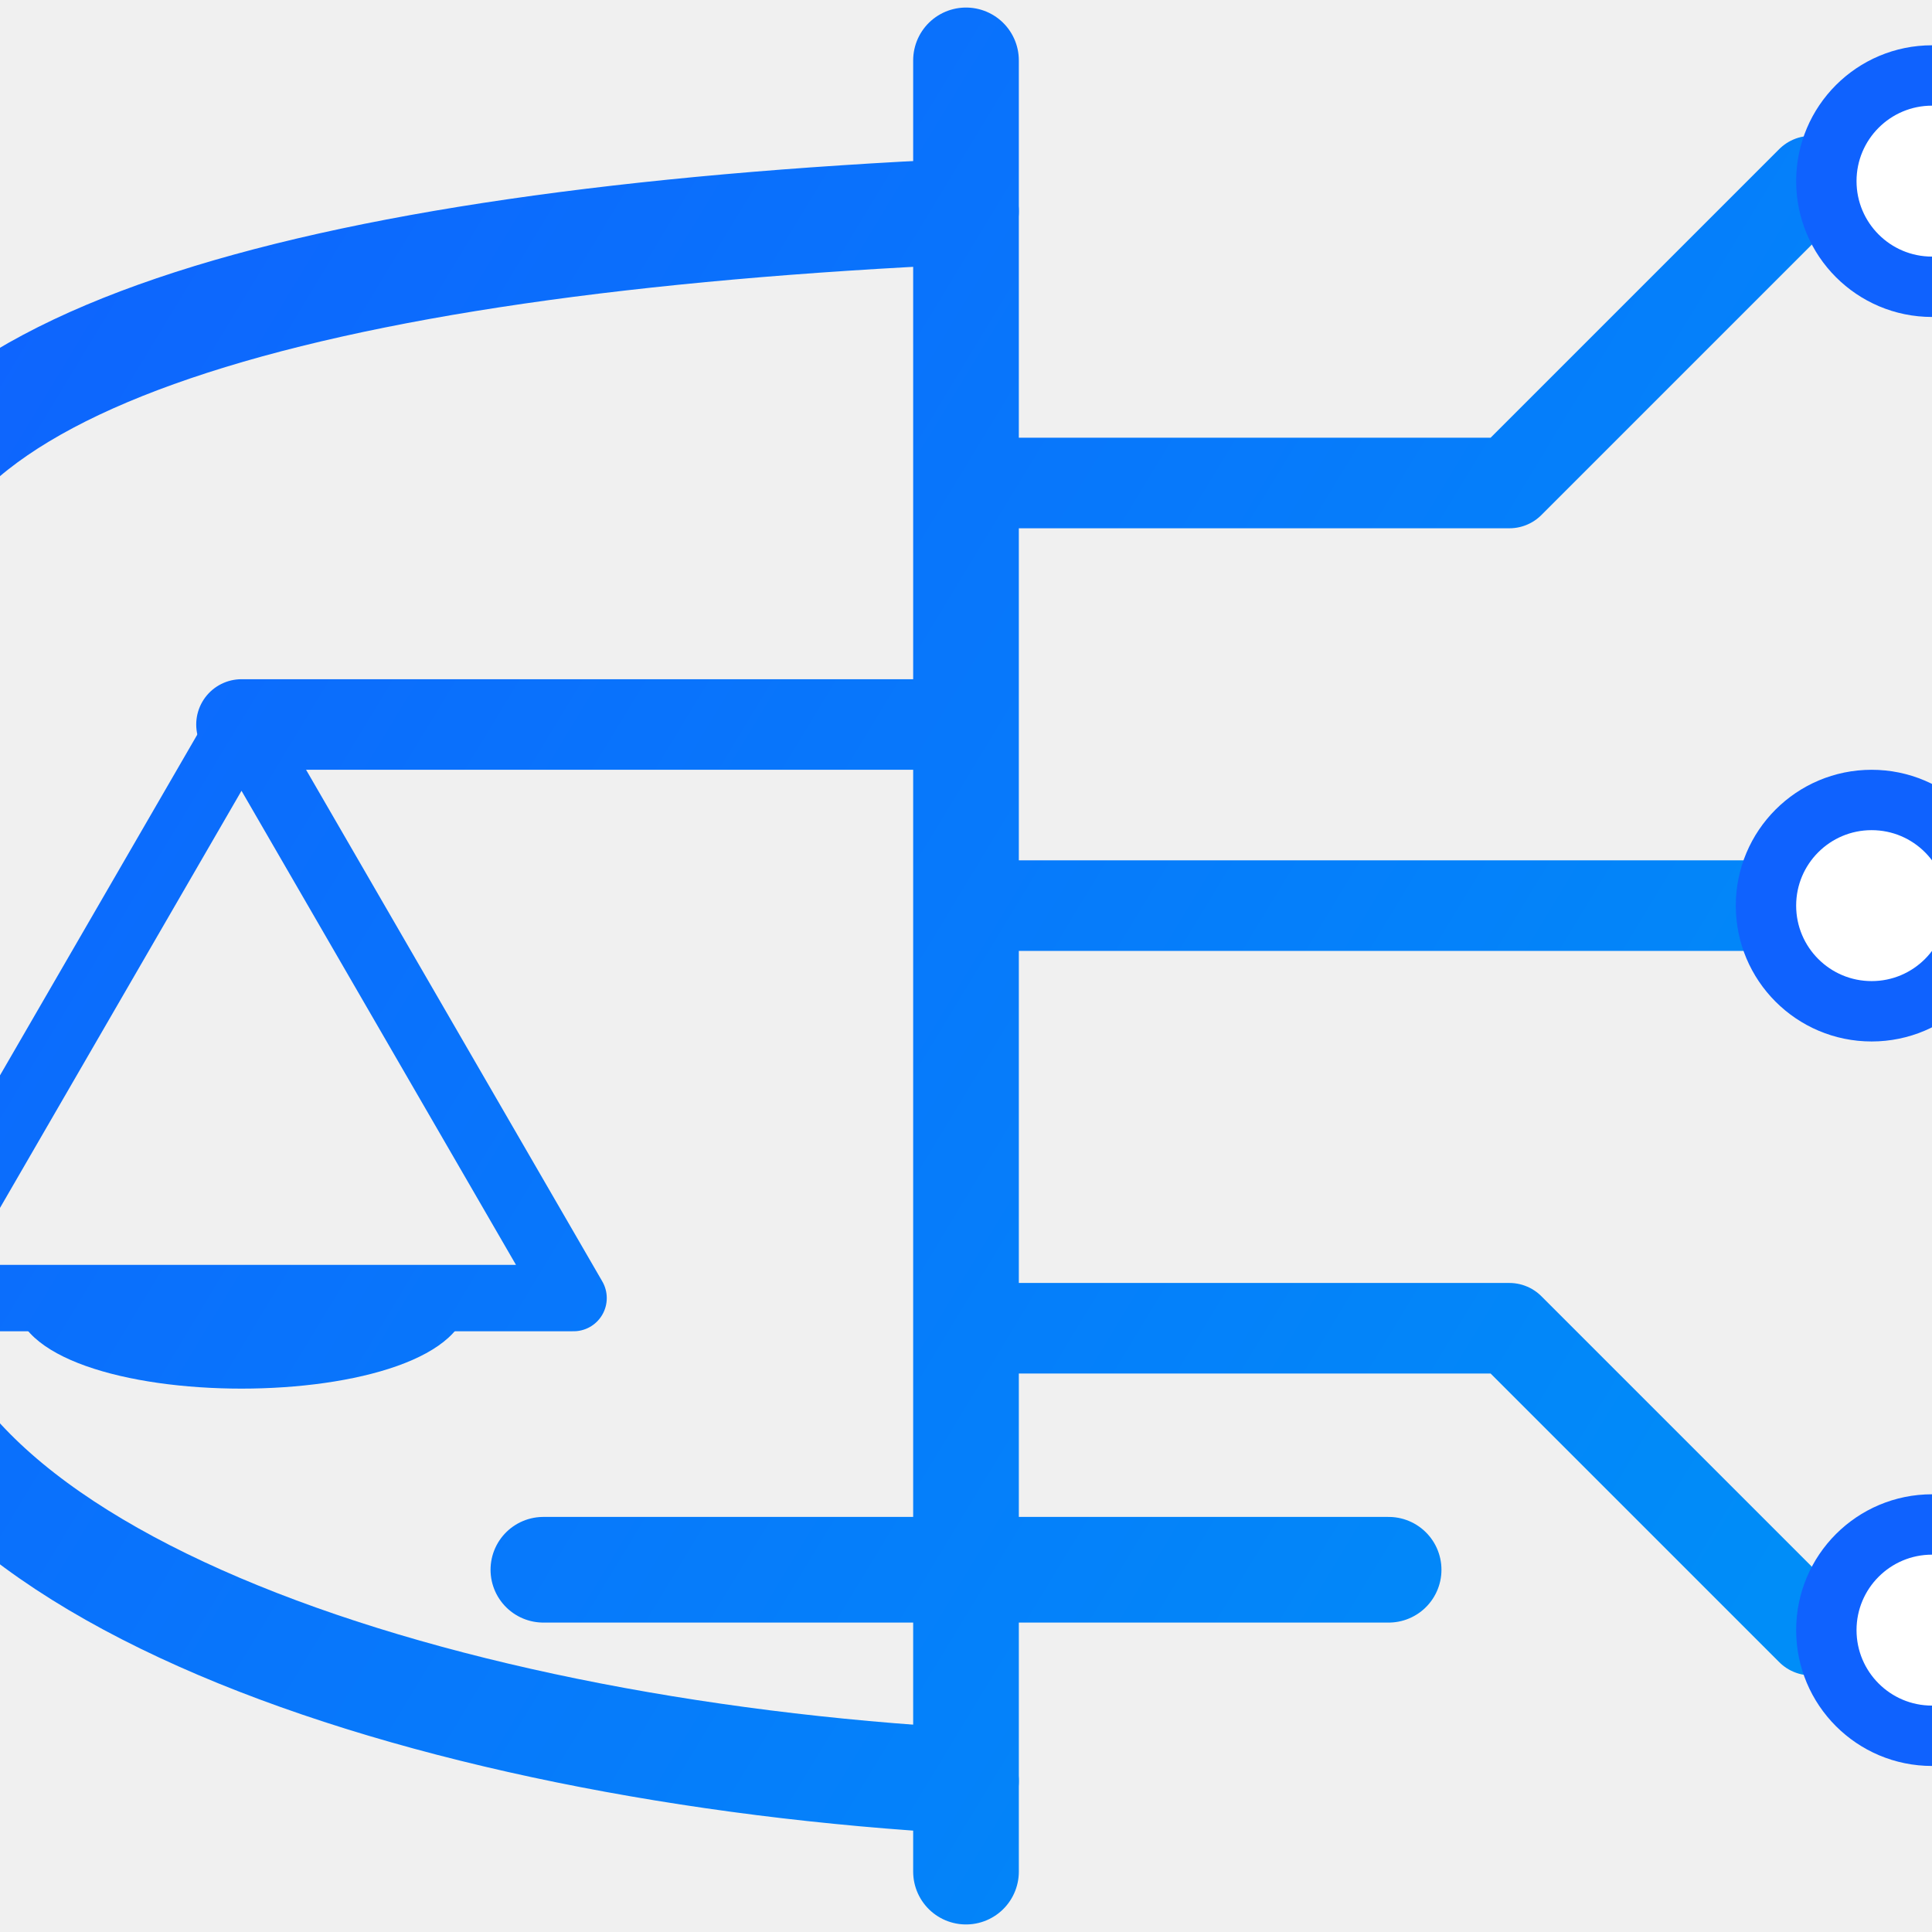
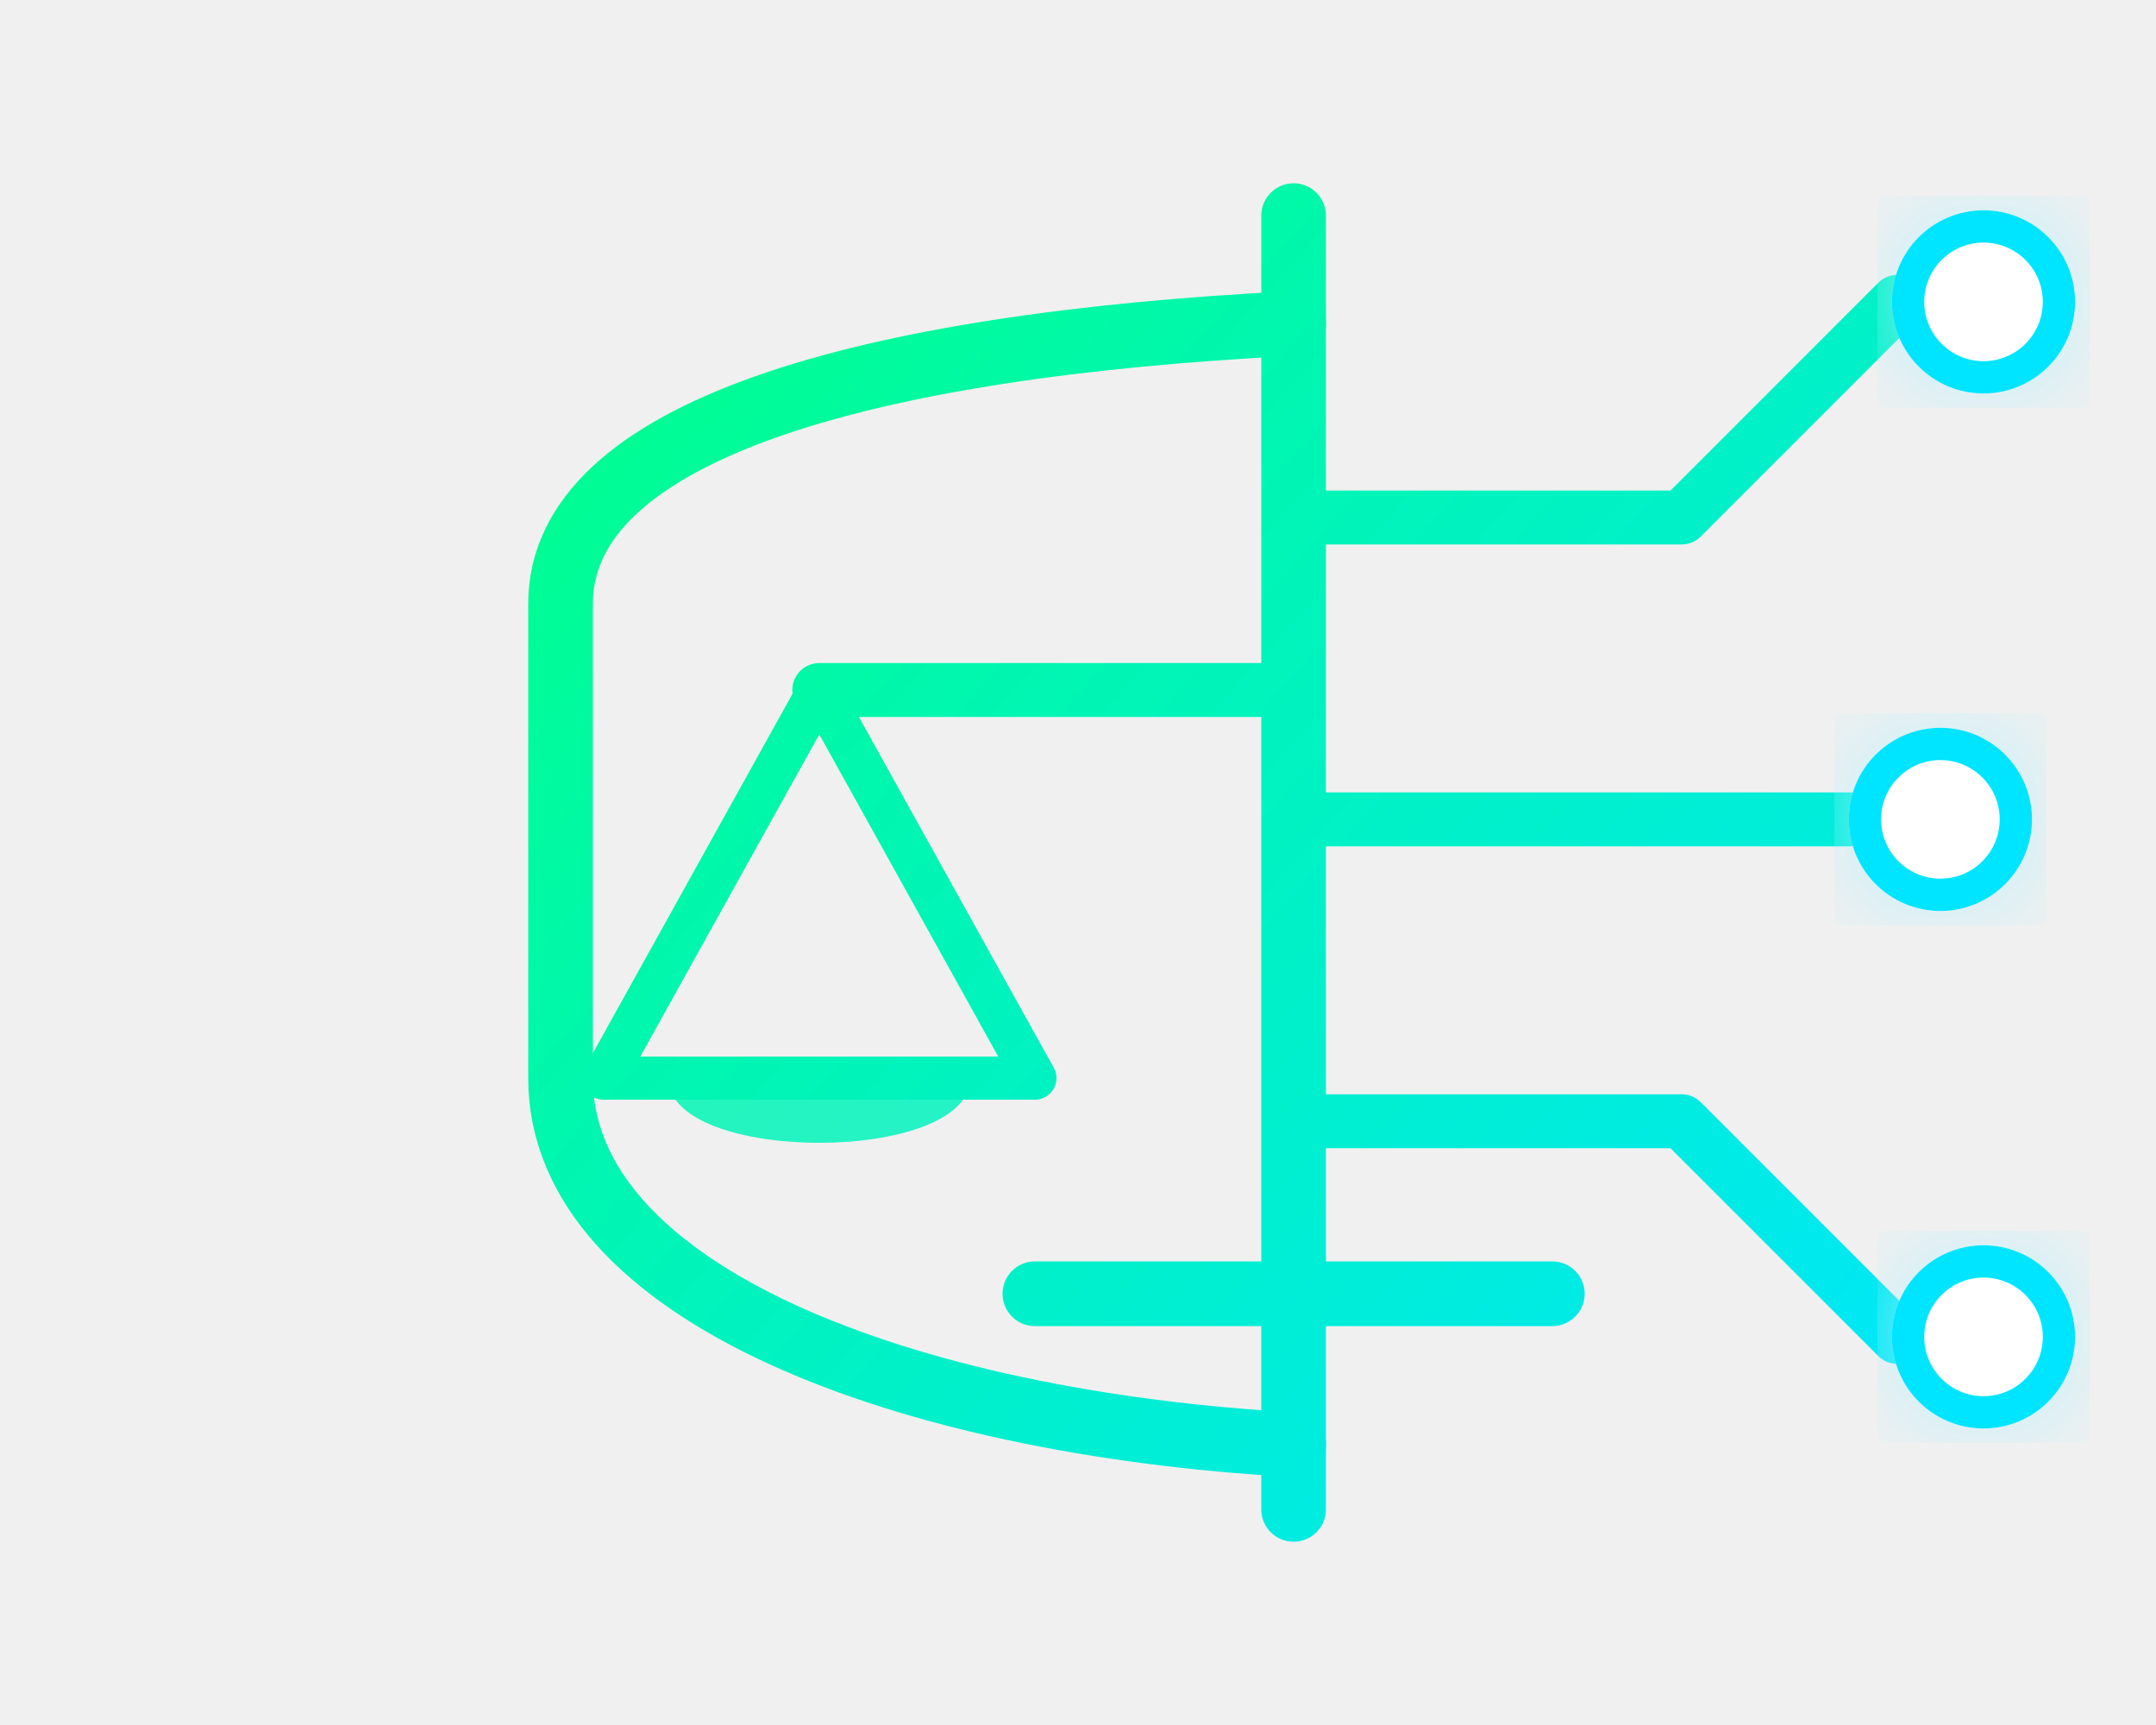
- <svg xmlns="http://www.w3.org/2000/svg" viewBox="0 0 64 64" width="64" height="64" role="img" aria-label="ALPAR AI Icon">
+ <svg xmlns="http://www.w3.org/2000/svg" viewBox="0 0 100 80" width="100" height="80" role="img" aria-label="ALPAR AI Icon">
  <defs>
-     <linearGradient id="alpar-corp-grad-icon" x1="16" y1="12" x2="82" y2="52" gradientUnits="userSpaceOnUse">
-       <stop offset="0%" stop-color="#0F62FE" />
-       <stop offset="100%" stop-color="#008DF8" />
+     <linearGradient id="alpar-accent-grad" x1="16" y1="10" x2="82" y2="70" gradientUnits="userSpaceOnUse">
+       <stop offset="0%" stop-color="#00FF88" />
+       <stop offset="100%" stop-color="#00E5FF" />
    </linearGradient>
+     <filter id="alpar-neon-glow" x="-20%" y="-20%" width="140%" height="140%">
+       <feGaussianBlur stdDeviation="2.5" result="blur" />
+       <feMerge>
+         <feMergeNode in="blur" />
+         <feMergeNode in="SourceGraphic" />
+       </feMerge>
+     </filter>
  </defs>
-   <g transform="translate(-18, -8) scale(1.0)">
-     <path d="M 50,10 V 70" stroke="url(#alpar-corp-grad-icon)" stroke-width="3.5" stroke-linecap="round" />
-     <path d="M 50,15 C 28,16 14,20 14,28 V 50 C 14,60 32,66 50,67" fill="none" stroke="url(#alpar-corp-grad-icon)" stroke-width="3.5" stroke-linecap="round" />
-     <path d="M 50,32 H 26" stroke="url(#alpar-corp-grad-icon)" stroke-width="3" stroke-linecap="round" />
-     <path d="M 26,32 L 15,51 H 37 Z" fill="none" stroke="url(#alpar-corp-grad-icon)" stroke-width="2.2" stroke-linejoin="round" />
-     <path d="M 18.5,51 C 18.5,55 33.5,55 33.5,51 Z" fill="url(#alpar-corp-grad-icon)" />
-     <path d="M 36,60 H 64" stroke="url(#alpar-corp-grad-icon)" stroke-width="3.5" stroke-linecap="round" />
-     <path d="M 50,24 H 68 L 78,14 H 82" fill="none" stroke="url(#alpar-corp-grad-icon)" stroke-width="3" stroke-linecap="round" stroke-linejoin="round" />
-     <circle cx="82" cy="14" r="3.5" fill="#FFFFFF" stroke="#0F62FE" stroke-width="2" />
-     <path d="M 50,38 H 80" fill="none" stroke="url(#alpar-corp-grad-icon)" stroke-width="3" stroke-linecap="round" />
-     <circle cx="80" cy="38" r="3.5" fill="#FFFFFF" stroke="#0F62FE" stroke-width="2" />
-     <path d="M 50,52 H 68 L 78,62 H 82" fill="none" stroke="url(#alpar-corp-grad-icon)" stroke-width="3" stroke-linecap="round" stroke-linejoin="round" />
-     <circle cx="82" cy="62" r="3.5" fill="#FFFFFF" stroke="#0F62FE" stroke-width="2" />
+   <g transform="translate(10, 0)">
+     <path d="M 50,10 V 70" stroke="url(#alpar-accent-grad)" stroke-width="3" stroke-linecap="round" />
+     <path d="M 50,15 C 30,16 16,20 16,28 V 50 C 16,60 32,66 50,67" fill="none" stroke="url(#alpar-accent-grad)" stroke-width="3" stroke-linecap="round" />
+     <path d="M 50,32 H 28" stroke="url(#alpar-accent-grad)" stroke-width="2.5" stroke-linecap="round" />
+     <path d="M 28,32 L 18,50 H 38 Z" fill="none" stroke="url(#alpar-accent-grad)" stroke-width="2" stroke-linejoin="round" />
+     <path d="M 21,50 C 21,54 35,54 35,50 Z" fill="url(#alpar-accent-grad)" opacity="0.85" />
+     <path d="M 38,60 H 62" stroke="url(#alpar-accent-grad)" stroke-width="3" stroke-linecap="round" />
+     <path d="M 50,24 H 68 L 78,14 H 82" fill="none" stroke="url(#alpar-accent-grad)" stroke-width="2.5" stroke-linecap="round" stroke-linejoin="round" />
+     <circle cx="82" cy="14" r="3.5" fill="#FFFFFF" stroke="#00E5FF" stroke-width="1.5" filter="url(#alpar-neon-glow)" />
+     <path d="M 50,38 H 80" fill="none" stroke="url(#alpar-accent-grad)" stroke-width="2.5" stroke-linecap="round" />
+     <circle cx="80" cy="38" r="3.5" fill="#FFFFFF" stroke="#00E5FF" stroke-width="1.5" filter="url(#alpar-neon-glow)" />
+     <path d="M 50,52 H 68 L 78,62 H 82" fill="none" stroke="url(#alpar-accent-grad)" stroke-width="2.5" stroke-linecap="round" stroke-linejoin="round" />
+     <circle cx="82" cy="62" r="3.5" fill="#FFFFFF" stroke="#00E5FF" stroke-width="1.5" filter="url(#alpar-neon-glow)" />
  </g>
</svg>
